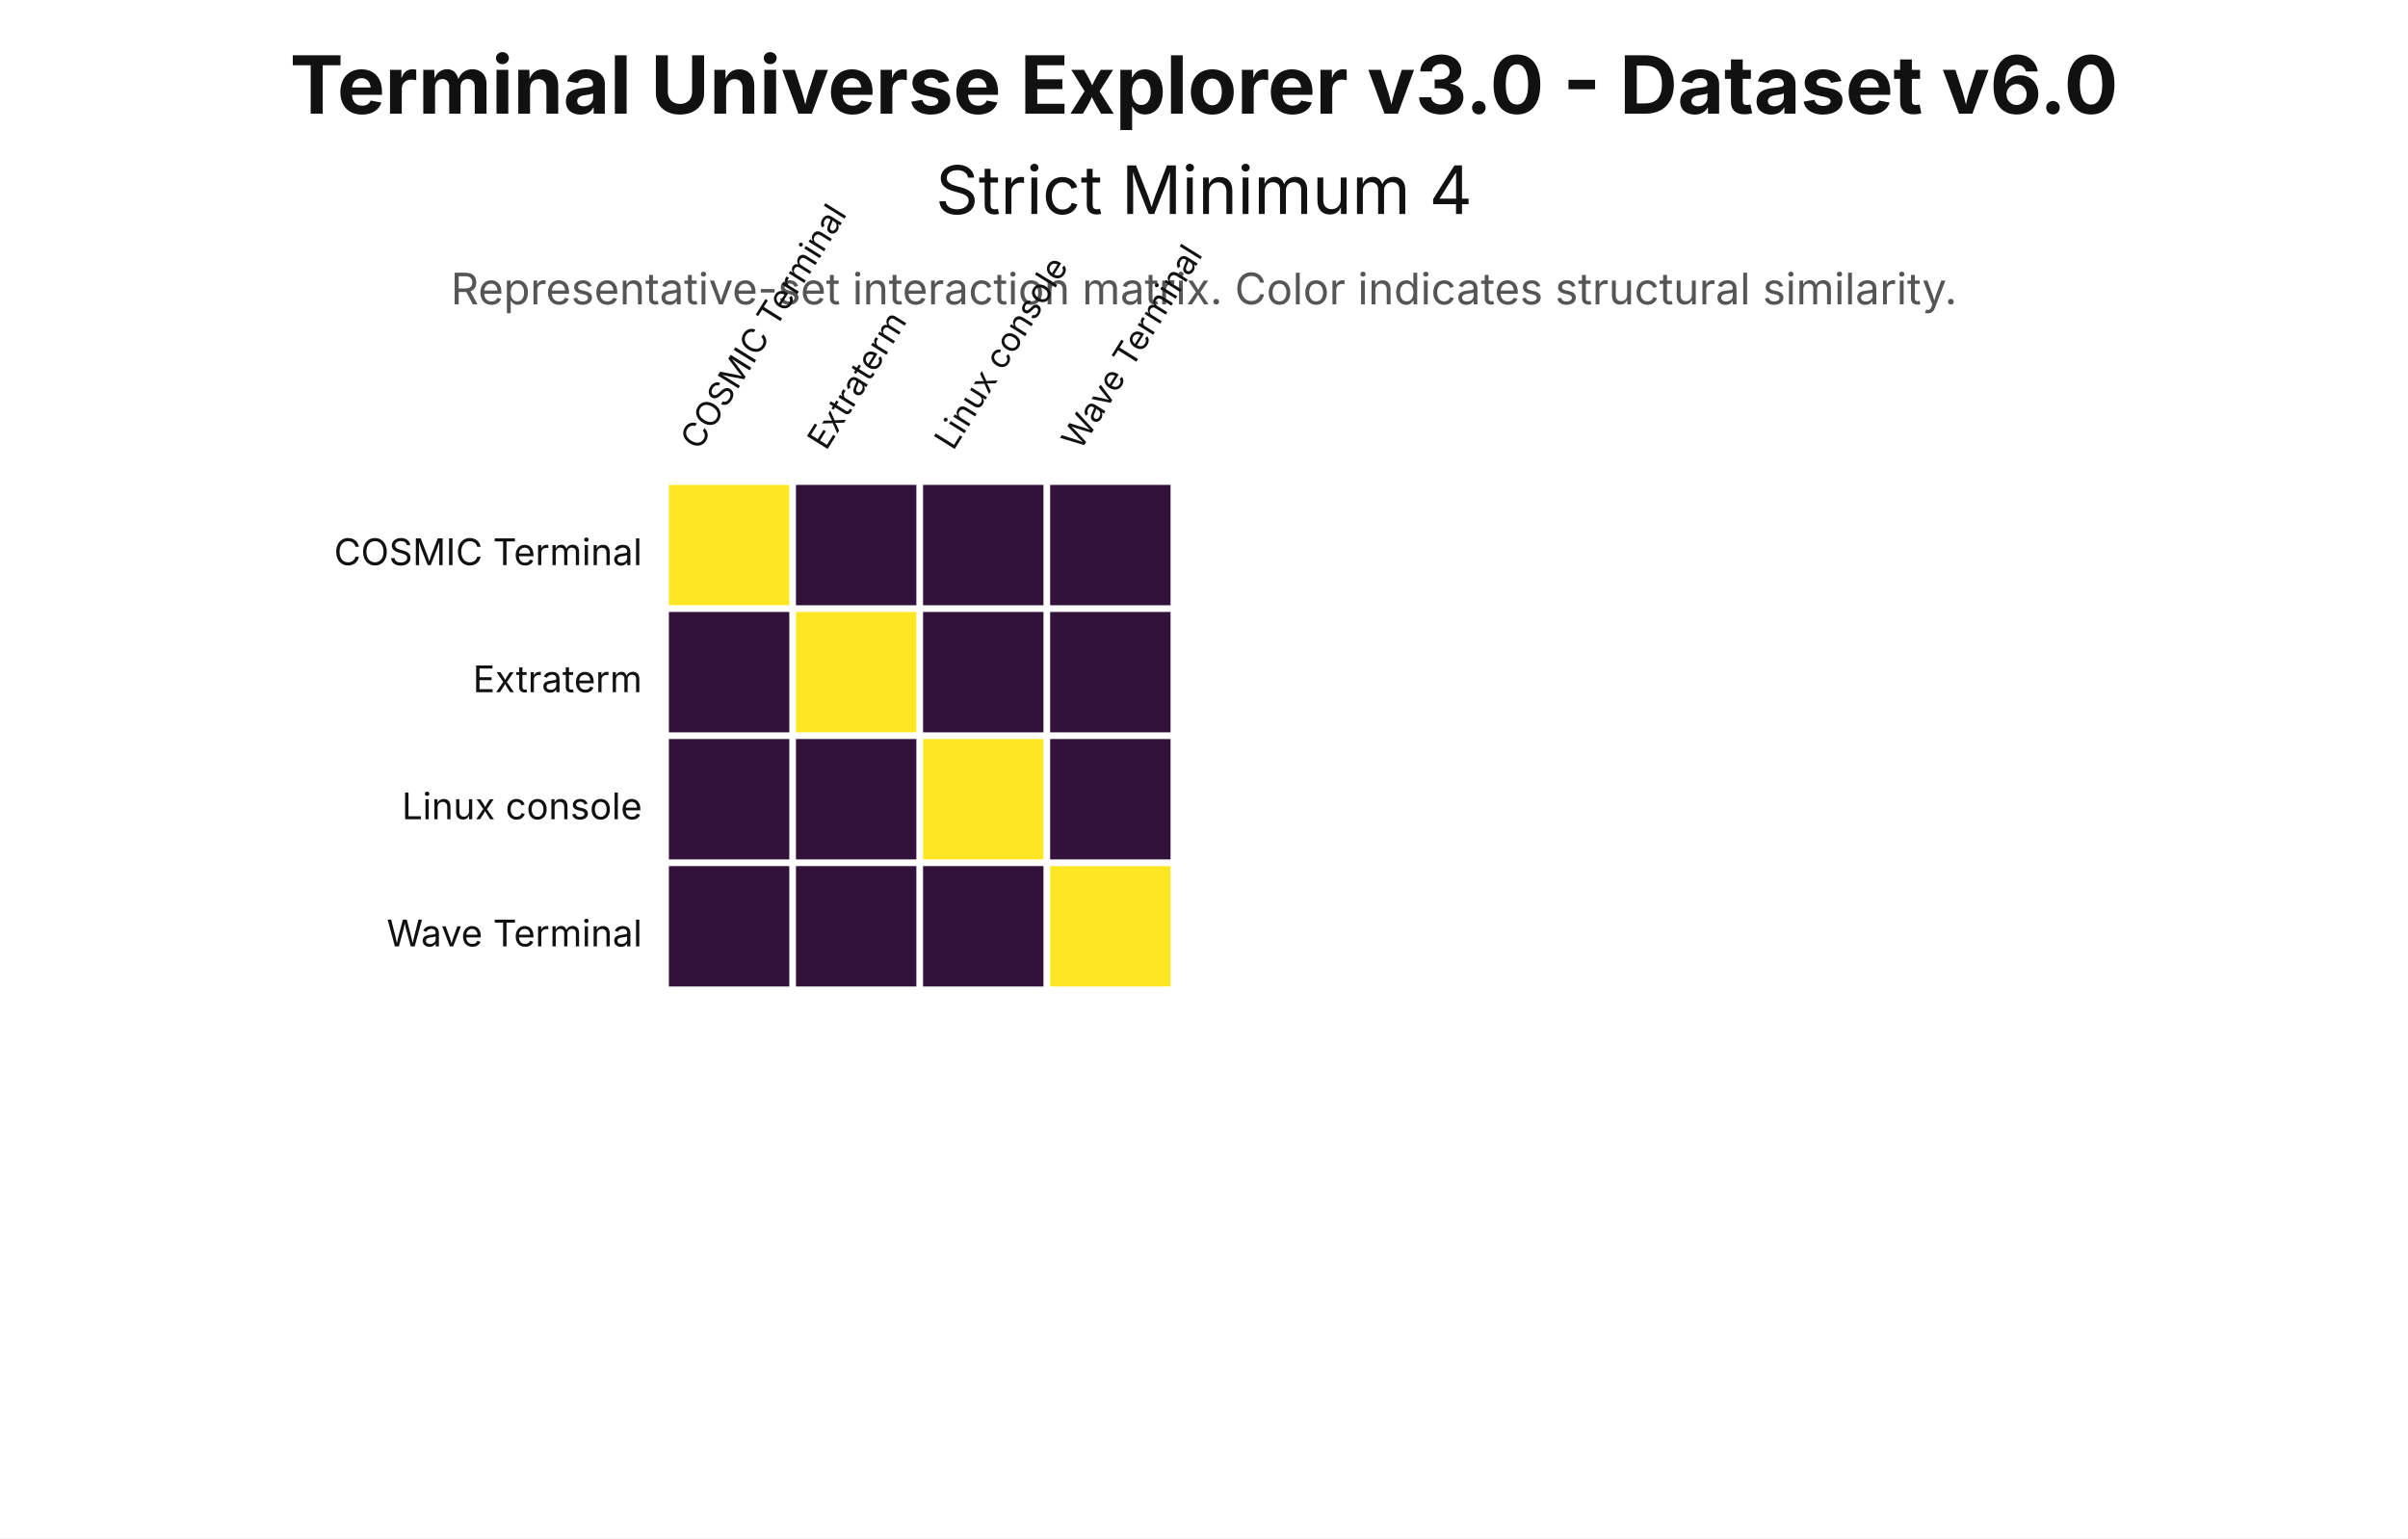
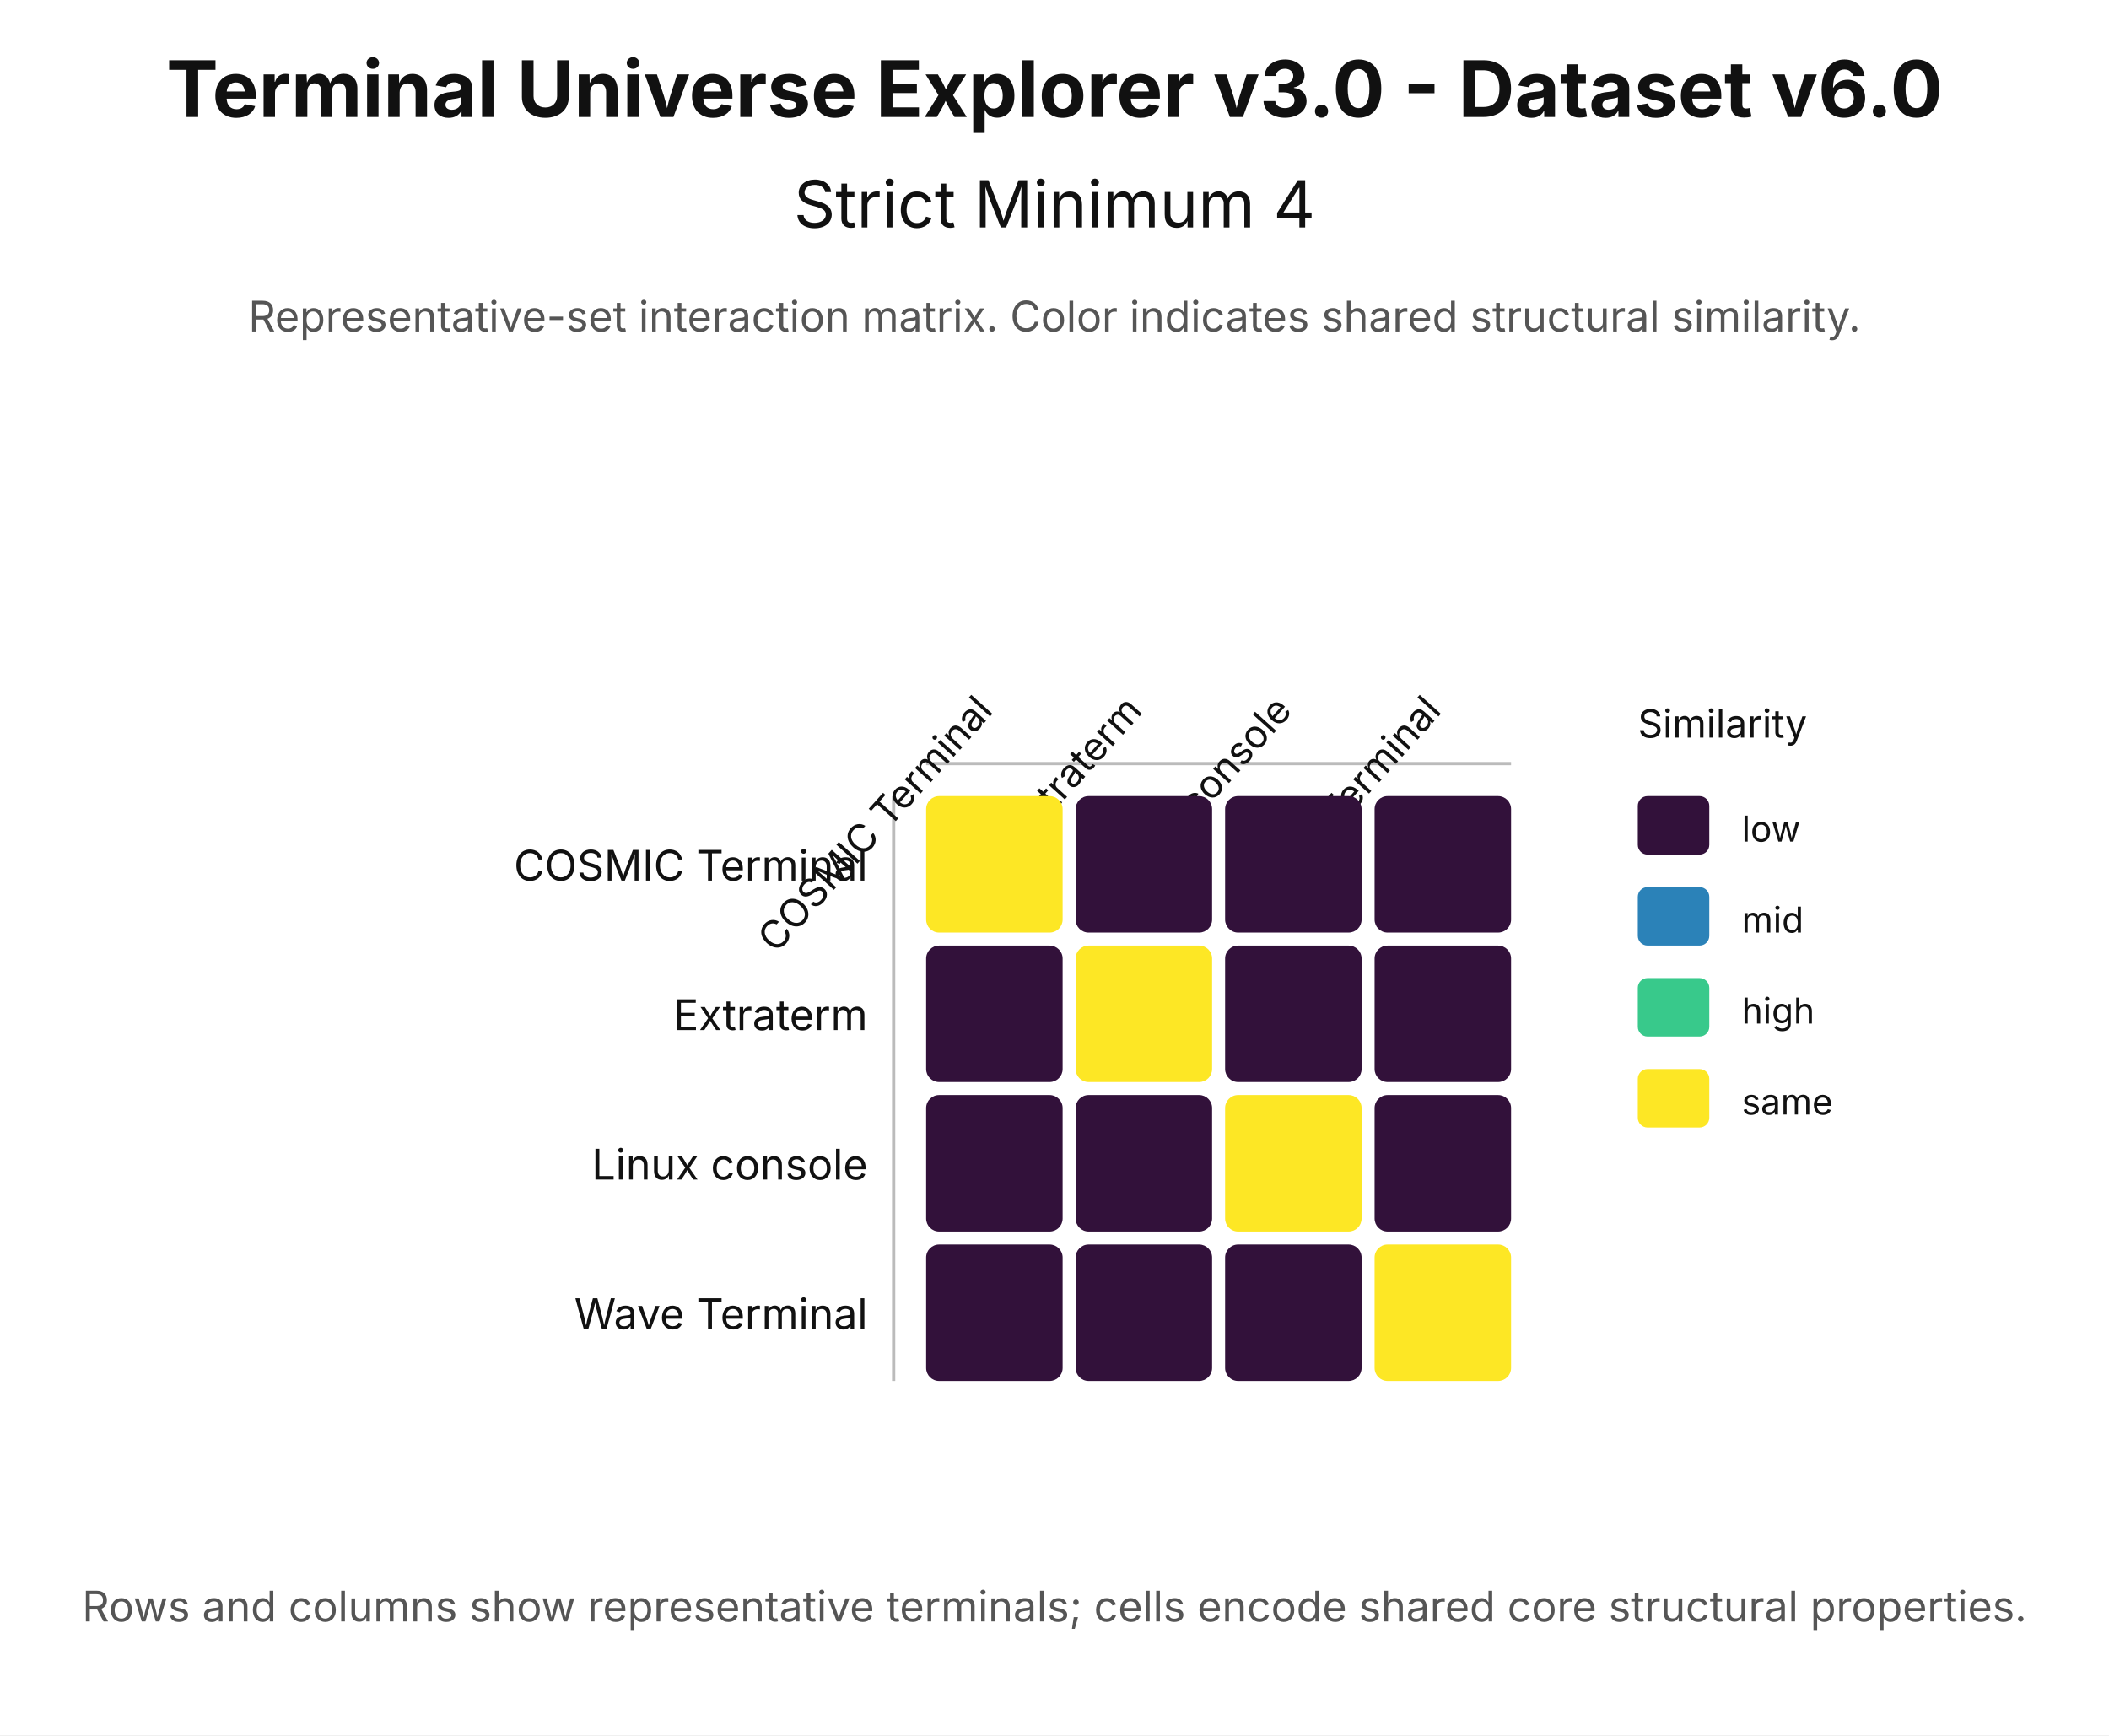
- <svg xmlns="http://www.w3.org/2000/svg" width="720" height="460" viewBox="0 0 720 460">
+ <svg xmlns="http://www.w3.org/2000/svg" width="649" height="534" viewBox="0 0 649 534">
  <rect width="100%" height="100%" fill="#ffffff" />
-   <text x="360.0" y="34" text-anchor="middle" font-family="Inter,Arial" font-size="24" font-weight="700" fill="#111">Terminal Universe Explorer v3.0 - Dataset v6.0</text>
-   <text x="360.0" y="64" text-anchor="middle" font-family="Inter,Arial" font-size="20" fill="#111">Strict Minimum 4</text>
-   <text x="360.0" y="91" text-anchor="middle" font-family="Inter,Arial" font-size="13" fill="#555">Representative-set interaction matrix. Color indicates structural similarity.</text>
-   <text x="192" y="169" text-anchor="end" font-family="Inter,Arial" font-size="11" fill="#111">COSMIC Terminal</text>
-   <text x="209" y="135" transform="rotate(-58 209,135)" font-family="Inter,Arial" font-size="10" fill="#111">COSMIC Terminal</text>
-   <text x="192" y="207" text-anchor="end" font-family="Inter,Arial" font-size="11" fill="#111">Extraterm</text>
-   <text x="247" y="135" transform="rotate(-58 247,135)" font-family="Inter,Arial" font-size="10" fill="#111">Extraterm</text>
-   <text x="192" y="245" text-anchor="end" font-family="Inter,Arial" font-size="11" fill="#111">Linux console</text>
-   <text x="285" y="135" transform="rotate(-58 285,135)" font-family="Inter,Arial" font-size="10" fill="#111">Linux console</text>
-   <text x="192" y="283" text-anchor="end" font-family="Inter,Arial" font-size="11" fill="#111">Wave Terminal</text>
-   <text x="323" y="135" transform="rotate(-58 323,135)" font-family="Inter,Arial" font-size="10" fill="#111">Wave Terminal</text>
-   <rect x="200" y="145" width="36" height="36" fill="#fde725" />
-   <rect x="238" y="145" width="36" height="36" fill="#32113a" />
-   <rect x="276" y="145" width="36" height="36" fill="#32113a" />
-   <rect x="314" y="145" width="36" height="36" fill="#32113a" />
-   <rect x="200" y="183" width="36" height="36" fill="#32113a" />
-   <rect x="238" y="183" width="36" height="36" fill="#fde725" />
-   <rect x="276" y="183" width="36" height="36" fill="#32113a" />
-   <rect x="314" y="183" width="36" height="36" fill="#32113a" />
-   <rect x="200" y="221" width="36" height="36" fill="#32113a" />
-   <rect x="238" y="221" width="36" height="36" fill="#32113a" />
-   <rect x="276" y="221" width="36" height="36" fill="#fde725" />
-   <rect x="314" y="221" width="36" height="36" fill="#32113a" />
-   <rect x="200" y="259" width="36" height="36" fill="#32113a" />
-   <rect x="238" y="259" width="36" height="36" fill="#32113a" />
-   <rect x="276" y="259" width="36" height="36" fill="#32113a" />
-   <rect x="314" y="259" width="36" height="36" fill="#fde725" />
+   <text x="324.5" y="36" text-anchor="middle" font-family="Inter,Arial" font-size="24" font-weight="700" fill="#111">Terminal Universe Explorer v3.0 - Dataset v6.0</text>
+   <text x="324.5" y="70" text-anchor="middle" font-family="Inter,Arial" font-size="20" fill="#111">Strict Minimum 4</text>
+   <text x="324.5" y="102" text-anchor="middle" font-family="Inter,Arial" font-size="13" fill="#555">Representative-set interaction matrix. Color indicates shared structural similarity.</text>
+   <line x1="285" y1="235" x2="465" y2="235" stroke="#bbb" />
+   <line x1="275" y1="245" x2="275" y2="425" stroke="#bbb" />
+   <text x="267" y="271.0" text-anchor="end" font-family="Inter,Arial" font-size="13" fill="#111">COSMIC Terminal</text>
+   <text x="267" y="317.0" text-anchor="end" font-family="Inter,Arial" font-size="13" fill="#111">Extraterm</text>
+   <text x="267" y="363.0" text-anchor="end" font-family="Inter,Arial" font-size="13" fill="#111">Linux console</text>
+   <text x="267" y="409.0" text-anchor="end" font-family="Inter,Arial" font-size="13" fill="#111">Wave Terminal</text>
+   <text x="306.0" y="219" text-anchor="end" font-family="Inter,Arial" font-size="12" fill="#111" transform="rotate(-48 306.0,219)">COSMIC Terminal</text>
+   <text x="352.0" y="219" text-anchor="end" font-family="Inter,Arial" font-size="12" fill="#111" transform="rotate(-48 352.0,219)">Extraterm</text>
+   <text x="398.0" y="219" text-anchor="end" font-family="Inter,Arial" font-size="12" fill="#111" transform="rotate(-48 398.0,219)">Linux console</text>
+   <text x="444.0" y="219" text-anchor="end" font-family="Inter,Arial" font-size="12" fill="#111" transform="rotate(-48 444.0,219)">Wave Terminal</text>
+   <rect x="285" y="245" width="42" height="42" rx="4" fill="#fde725" />
+   <rect x="331" y="245" width="42" height="42" rx="4" fill="#32113a" />
+   <rect x="377" y="245" width="42" height="42" rx="4" fill="#32113a" />
+   <rect x="423" y="245" width="42" height="42" rx="4" fill="#32113a" />
+   <rect x="285" y="291" width="42" height="42" rx="4" fill="#32113a" />
+   <rect x="331" y="291" width="42" height="42" rx="4" fill="#fde725" />
+   <rect x="377" y="291" width="42" height="42" rx="4" fill="#32113a" />
+   <rect x="423" y="291" width="42" height="42" rx="4" fill="#32113a" />
+   <rect x="285" y="337" width="42" height="42" rx="4" fill="#32113a" />
+   <rect x="331" y="337" width="42" height="42" rx="4" fill="#32113a" />
+   <rect x="377" y="337" width="42" height="42" rx="4" fill="#fde725" />
+   <rect x="423" y="337" width="42" height="42" rx="4" fill="#32113a" />
+   <rect x="285" y="383" width="42" height="42" rx="4" fill="#32113a" />
+   <rect x="331" y="383" width="42" height="42" rx="4" fill="#32113a" />
+   <rect x="377" y="383" width="42" height="42" rx="4" fill="#32113a" />
+   <rect x="423" y="383" width="42" height="42" rx="4" fill="#fde725" />
+   <text x="504" y="227" font-family="Inter,Arial" font-size="12" fill="#111">Similarity</text>
+   <rect x="504" y="245" width="22" height="18" rx="3" fill="#32113a" />
+   <text x="536" y="259" font-family="Inter,Arial" font-size="11" fill="#111">low</text>
+   <rect x="504" y="273" width="22" height="18" rx="3" fill="#2b82b8" />
+   <text x="536" y="287" font-family="Inter,Arial" font-size="11" fill="#111">mid</text>
+   <rect x="504" y="301" width="22" height="18" rx="3" fill="#38c98b" />
+   <text x="536" y="315" font-family="Inter,Arial" font-size="11" fill="#111">high</text>
+   <rect x="504" y="329" width="22" height="18" rx="3" fill="#fde725" />
+   <text x="536" y="343" font-family="Inter,Arial" font-size="11" fill="#111">same</text>
+   <text x="324.5" y="499" text-anchor="middle" font-family="Inter,Arial" font-size="13" fill="#555">Rows and columns show representative terminals; cells encode shared core structural properties.</text>
</svg>
